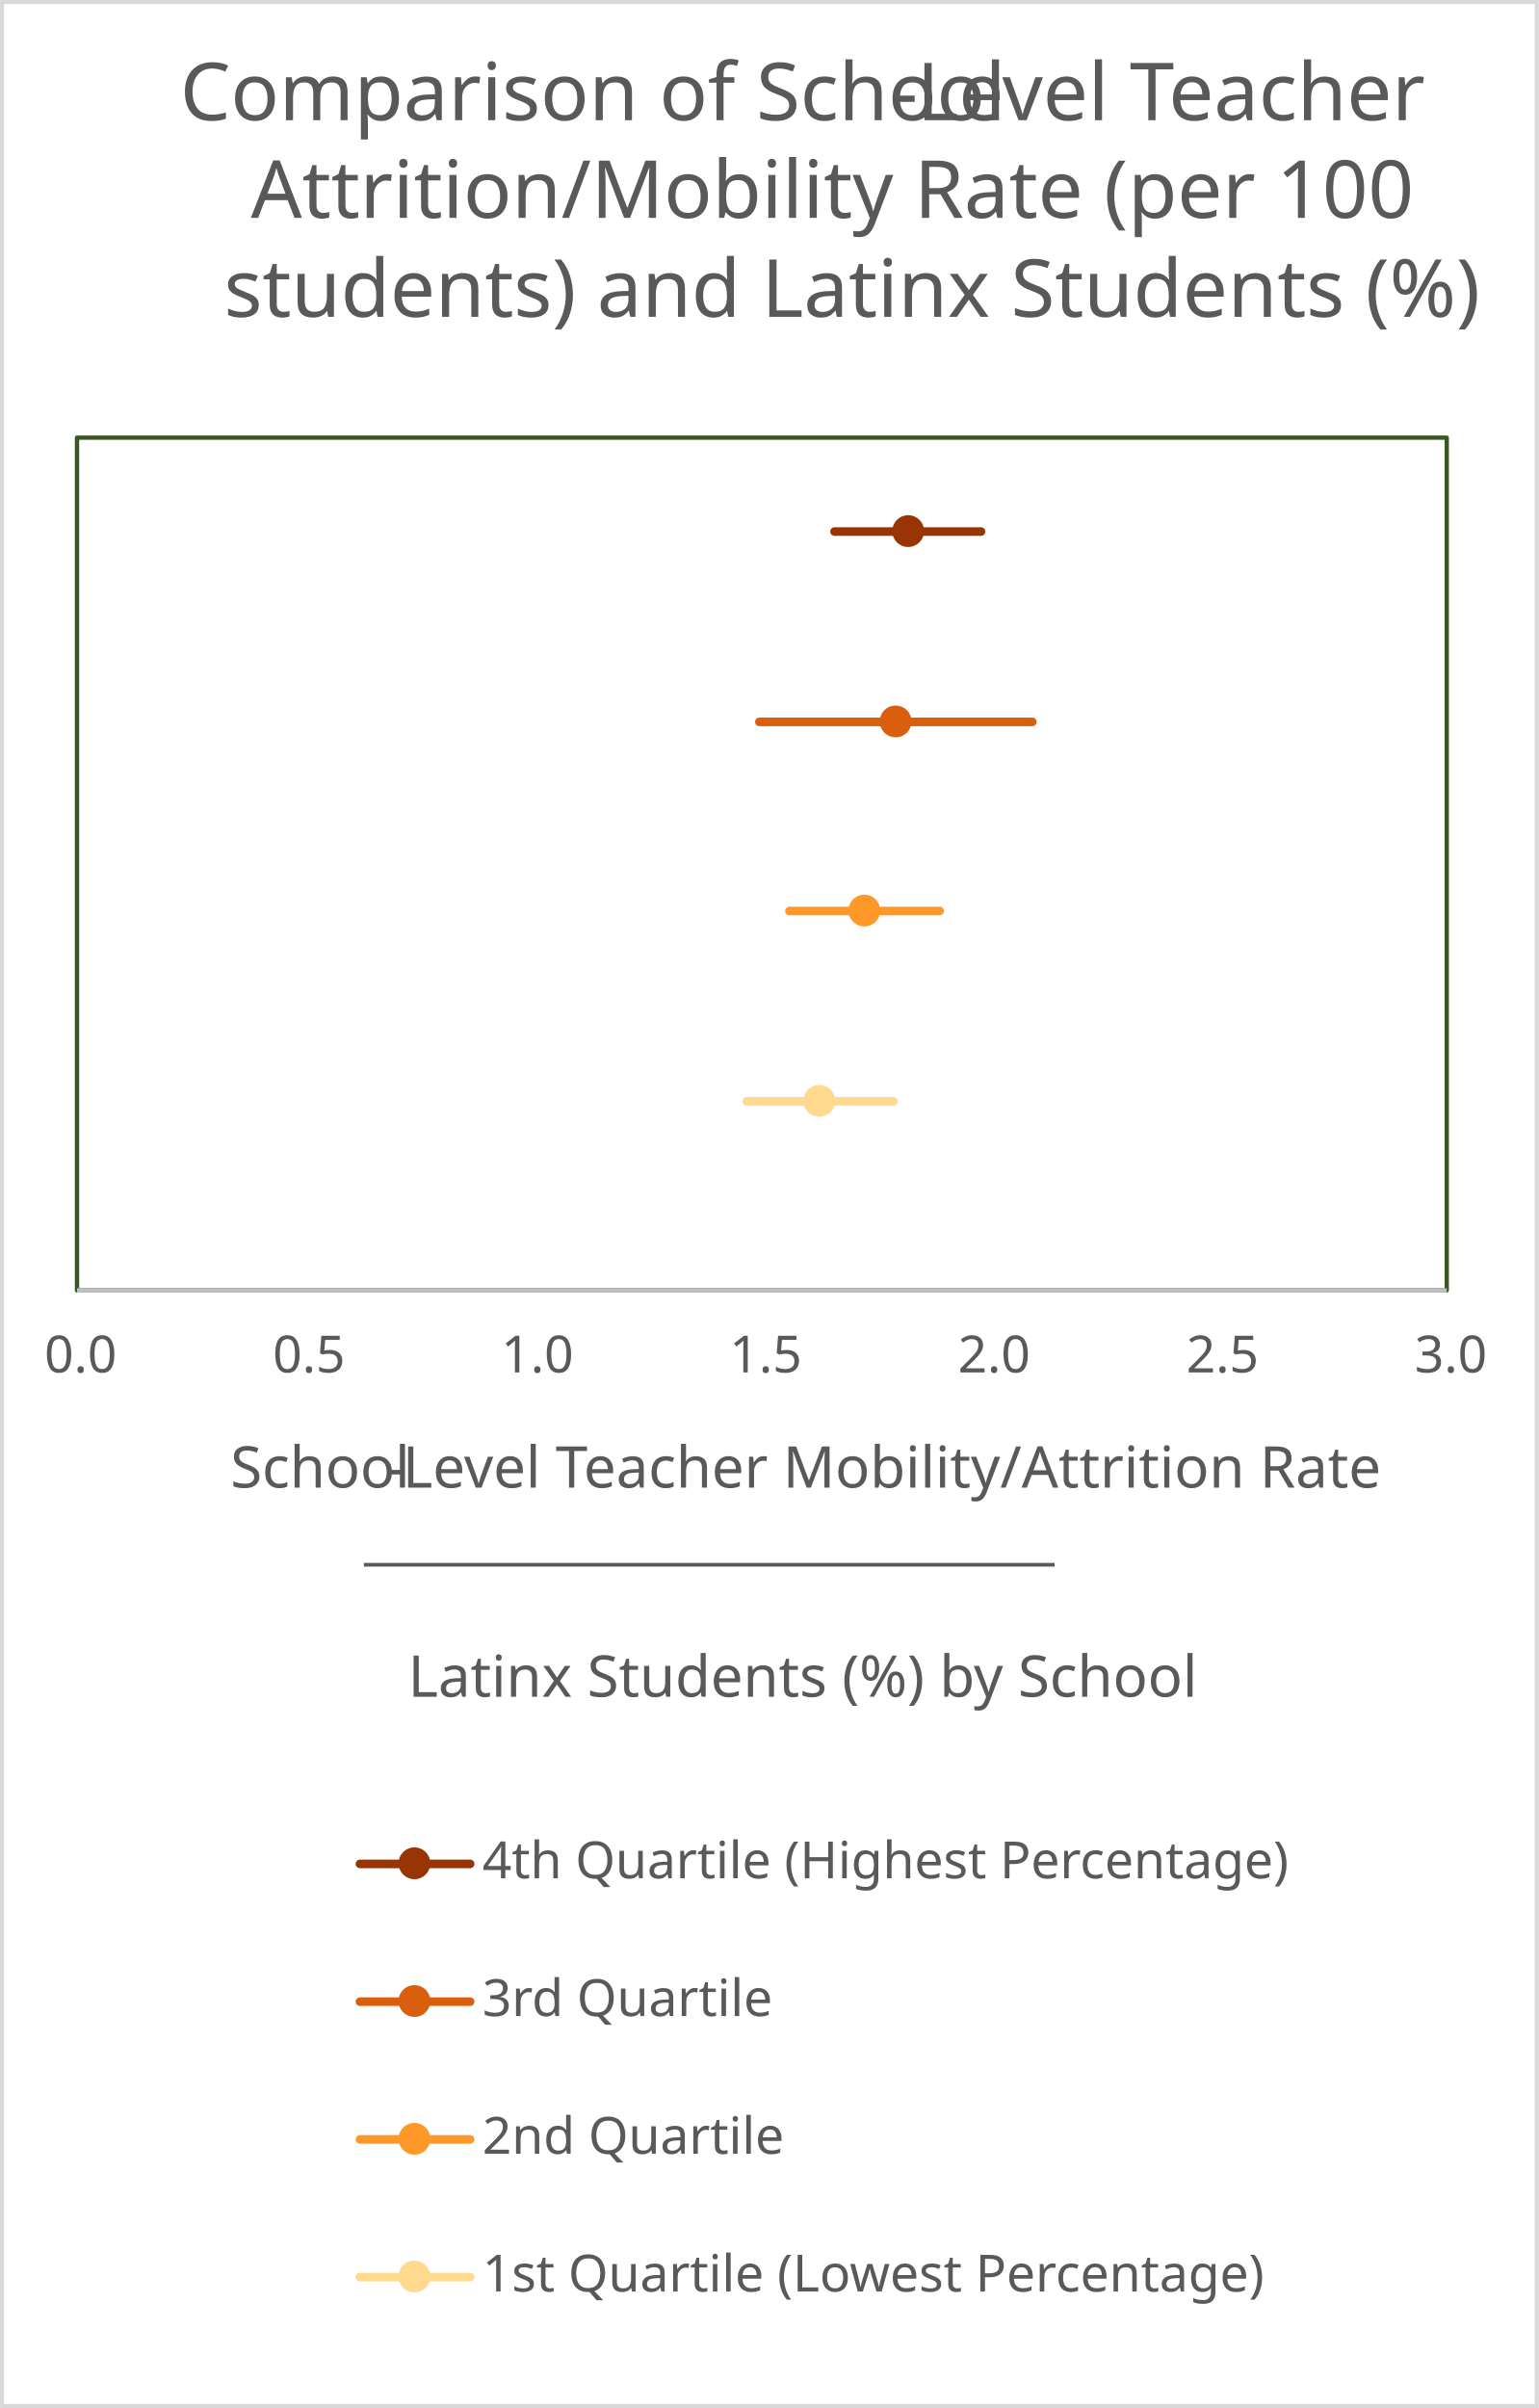
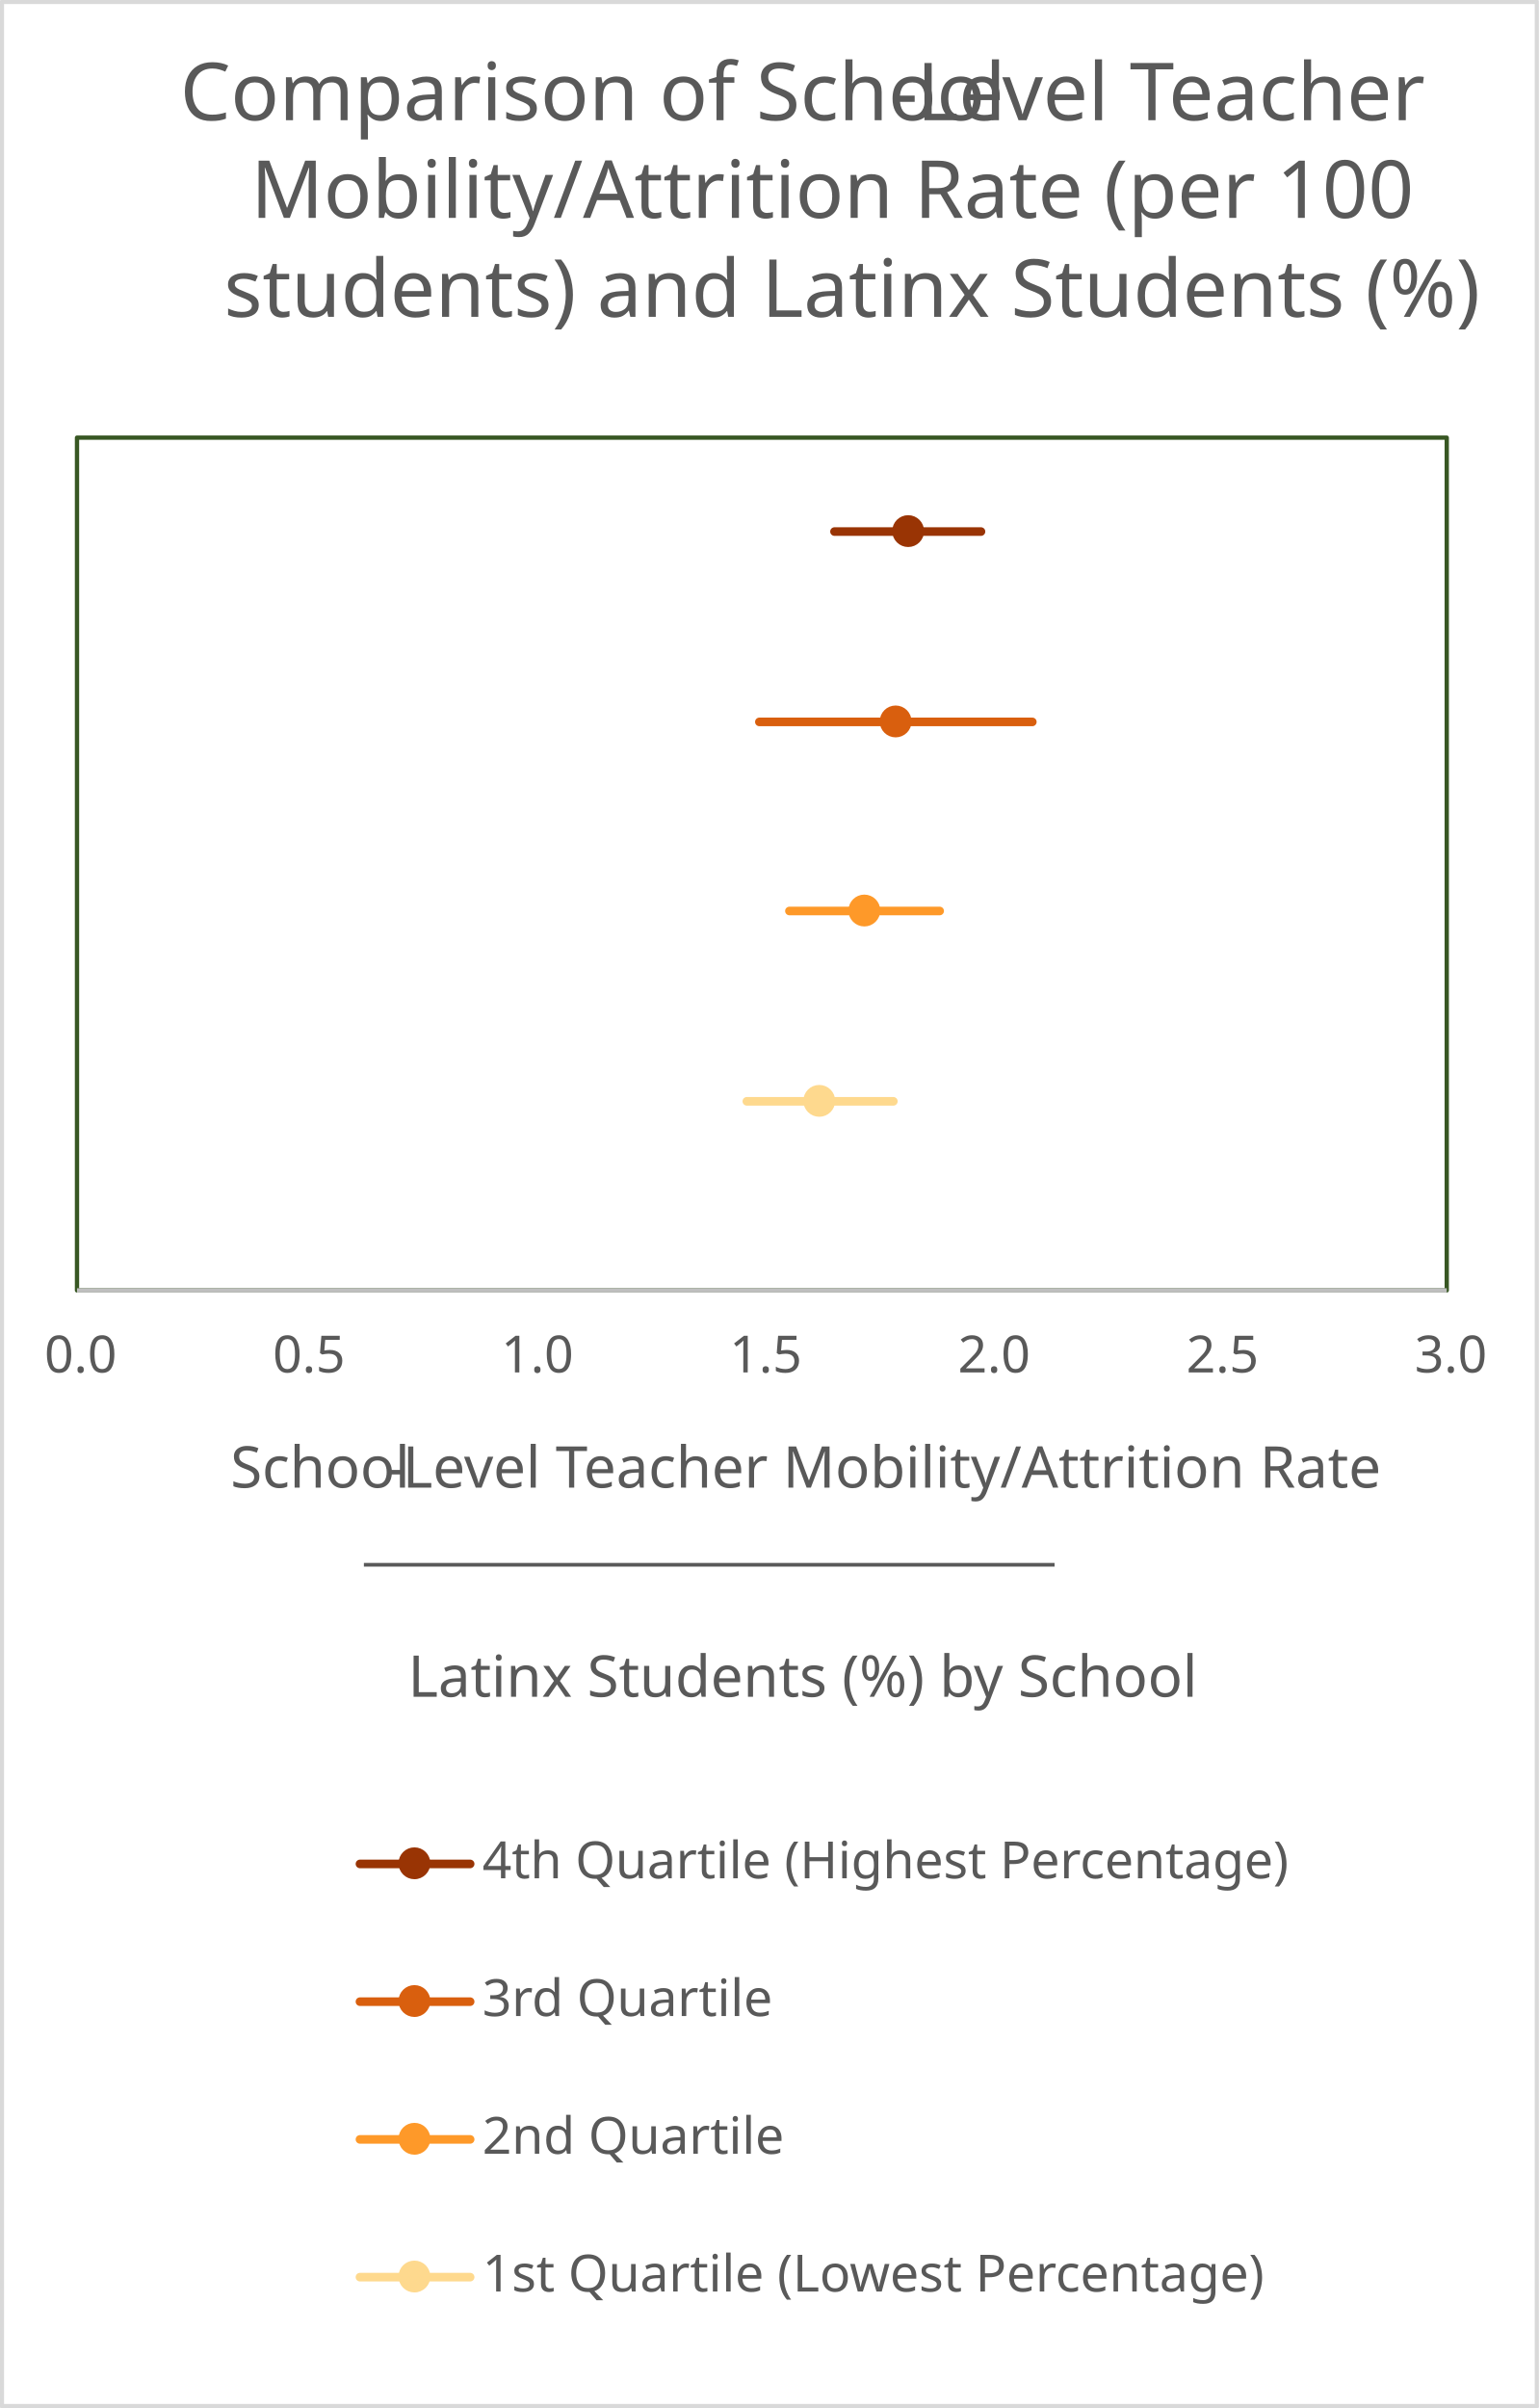
<svg xmlns="http://www.w3.org/2000/svg" width="1229" height="1923" overflow="hidden">
  <defs>
    <clipPath id="clip0">
      <rect x="1491" y="28" width="1229" height="1923" />
    </clipPath>
    <clipPath id="clip1">
      <rect x="1491" y="28" width="1226" height="1921" />
    </clipPath>
    <clipPath id="clip2">
      <rect x="1491" y="28" width="1226" height="1921" />
    </clipPath>
    <clipPath id="clip3">
      <rect x="1552" y="377" width="1098" height="685" />
    </clipPath>
    <clipPath id="clip4">
      <rect x="1491" y="28" width="1226" height="1921" />
    </clipPath>
    <clipPath id="clip5">
      <rect x="1552" y="377" width="1098" height="685" />
    </clipPath>
    <clipPath id="clip6">
      <rect x="1491" y="28" width="1226" height="1921" />
    </clipPath>
    <clipPath id="clip7">
      <rect x="1552" y="377" width="1098" height="685" />
    </clipPath>
    <clipPath id="clip8">
      <rect x="1491" y="28" width="1226" height="1921" />
    </clipPath>
    <clipPath id="clip9">
      <rect x="1552" y="377" width="1098" height="685" />
    </clipPath>
    <clipPath id="clip10">
      <rect x="1491" y="28" width="1226" height="1921" />
    </clipPath>
    <clipPath id="clip11">
      <rect x="1491" y="28" width="1226" height="1921" />
    </clipPath>
    <clipPath id="clip12">
      <rect x="1491" y="28" width="1226" height="1921" />
    </clipPath>
    <clipPath id="clip13">
      <rect x="1491" y="28" width="1226" height="1921" />
    </clipPath>
    <clipPath id="clip14">
      <rect x="1491" y="28" width="1226" height="1921" />
    </clipPath>
    <clipPath id="clip15">
      <rect x="1491" y="28" width="1226" height="1921" />
    </clipPath>
    <clipPath id="clip16">
      <rect x="1491" y="28" width="1226" height="1921" />
    </clipPath>
    <clipPath id="clip17">
      <rect x="1491" y="28" width="1226" height="1921" />
    </clipPath>
    <clipPath id="clip18">
      <rect x="1491" y="28" width="1226" height="1921" />
    </clipPath>
    <clipPath id="clip19">
      <rect x="1491" y="28" width="1226" height="1921" />
    </clipPath>
    <clipPath id="clip20">
      <rect x="1491" y="28" width="1226" height="1921" />
    </clipPath>
    <clipPath id="clip21">
      <rect x="1491" y="28" width="1226" height="1921" />
    </clipPath>
    <clipPath id="clip22">
      <rect x="1491" y="28" width="1226" height="1921" />
    </clipPath>
    <clipPath id="clip23">
      <rect x="1491" y="28" width="1226" height="1921" />
    </clipPath>
    <clipPath id="clip24">
      <rect x="1491" y="28" width="1226" height="1921" />
    </clipPath>
    <clipPath id="clip25">
      <rect x="1491" y="28" width="1226" height="1921" />
    </clipPath>
    <clipPath id="clip26">
      <rect x="1491" y="28" width="1226" height="1921" />
    </clipPath>
    <clipPath id="clip27">
      <rect x="1491" y="28" width="1226" height="1921" />
    </clipPath>
    <clipPath id="clip28">
      <rect x="1491" y="28" width="1226" height="1921" />
    </clipPath>
    <clipPath id="clip29">
      <rect x="1491" y="28" width="1226" height="1921" />
    </clipPath>
    <clipPath id="clip30">
      <rect x="1491" y="28" width="1226" height="1921" />
    </clipPath>
    <clipPath id="clip31">
      <rect x="1491" y="28" width="1226" height="1921" />
    </clipPath>
    <clipPath id="clip32">
      <rect x="1491" y="28" width="1226" height="1921" />
    </clipPath>
    <clipPath id="clip33">
      <rect x="1491" y="28" width="1226" height="1921" />
    </clipPath>
    <clipPath id="clip34">
      <rect x="1491" y="28" width="1226" height="1921" />
    </clipPath>
    <clipPath id="clip35">
      <rect x="1491" y="28" width="1226" height="1921" />
    </clipPath>
    <clipPath id="clip36">
      <rect x="1491" y="28" width="1226" height="1921" />
    </clipPath>
    <clipPath id="clip37">
      <rect x="1491" y="28" width="1226" height="1921" />
    </clipPath>
    <clipPath id="clip38">
      <rect x="1491" y="28" width="1226" height="1921" />
    </clipPath>
    <clipPath id="clip39">
      <rect x="1491" y="28" width="1226" height="1921" />
    </clipPath>
  </defs>
  <g clip-path="url(#clip0)" transform="translate(-1491 -28)">
    <rect x="1492" y="29" width="1226" height="1920" fill="#FFFFFF" />
    <g clip-path="url(#clip1)">
      <rect x="1552.5" y="377.5" width="1094" height="681" stroke="#385723" stroke-width="3.438" stroke-linejoin="round" stroke-miterlimit="10" fill="none" />
    </g>
    <g clip-path="url(#clip2)">
      <path d="M1552.5 1058.5 2646.5 1058.5" stroke="#BFBFBF" stroke-width="3.438" stroke-linejoin="round" stroke-miterlimit="10" fill="none" fill-rule="evenodd" />
    </g>
    <g clip-path="url(#clip3)">
      <path d="M2216.57 452.5 2157.5 452.5 2274.5 452.5" stroke="#993404" stroke-width="6.875" stroke-linecap="round" stroke-linejoin="round" stroke-miterlimit="10" fill="none" />
    </g>
    <g clip-path="url(#clip4)">
      <path d="M2227.34 452.134C2227.34 458.208 2222.41 463.133 2216.34 463.133 2210.26 463.133 2205.34 458.208 2205.34 452.134 2205.34 446.059 2210.26 441.134 2216.34 441.134 2222.41 441.134 2227.34 446.059 2227.34 452.134Z" stroke="#993404" stroke-width="3.438" stroke-linejoin="round" stroke-miterlimit="10" fill="#993404" />
    </g>
    <g clip-path="url(#clip5)">
      <path d="M2206.57 604.5 2097.5 604.5 2315.5 604.5" stroke="#D95F0E" stroke-width="6.875" stroke-linecap="round" stroke-linejoin="round" stroke-miterlimit="10" fill="none" />
    </g>
    <g clip-path="url(#clip6)">
      <path d="M2217.34 604.134C2217.34 610.209 2212.41 615.133 2206.34 615.133 2200.26 615.133 2195.34 610.209 2195.34 604.134 2195.34 598.059 2200.26 593.134 2206.34 593.134 2212.41 593.134 2217.34 598.059 2217.34 604.134Z" stroke="#D95F0E" stroke-width="3.438" stroke-linejoin="round" stroke-miterlimit="10" fill="#D95F0E" />
    </g>
    <g clip-path="url(#clip7)">
      <path d="M2181.57 755.5 2121.5 755.5 2241.5 755.5" stroke="#FE9929" stroke-width="6.875" stroke-linecap="round" stroke-linejoin="round" stroke-miterlimit="10" fill="none" />
    </g>
    <g clip-path="url(#clip8)">
      <path d="M2192.34 755.134C2192.34 761.209 2187.41 766.133 2181.34 766.133 2175.26 766.133 2170.34 761.209 2170.34 755.134 2170.34 749.059 2175.26 744.134 2181.34 744.134 2187.41 744.134 2192.34 749.059 2192.34 755.134Z" stroke="#FE9929" stroke-width="3.438" stroke-linejoin="round" stroke-miterlimit="10" fill="#FE9929" />
    </g>
    <g clip-path="url(#clip9)">
      <path d="M2145.57 907.5 2087.5 907.5 2204.5 907.5" stroke="#FED98E" stroke-width="6.875" stroke-linecap="round" stroke-linejoin="round" stroke-miterlimit="10" fill="none" />
    </g>
    <g clip-path="url(#clip10)">
      <path d="M2156.34 907.134C2156.34 913.209 2151.41 918.133 2145.34 918.133 2139.26 918.133 2134.34 913.209 2134.34 907.134 2134.34 901.059 2139.26 896.134 2145.34 896.134 2151.41 896.134 2156.34 901.059 2156.34 907.134Z" stroke="#FED98E" stroke-width="3.438" stroke-linejoin="round" stroke-miterlimit="10" fill="#FED98E" />
    </g>
    <g clip-path="url(#clip11)">
      <text fill="#595959" font-family="Calibri,Calibri_MSFontService,sans-serif" font-weight="400" font-size="41" transform="matrix(1 0 0 1 1526.45 1124)">0.0</text>
    </g>
    <g clip-path="url(#clip12)">
      <text fill="#595959" font-family="Calibri,Calibri_MSFontService,sans-serif" font-weight="400" font-size="41" transform="matrix(1 0 0 1 1708.84 1124)">0.5</text>
    </g>
    <g clip-path="url(#clip13)">
      <text fill="#595959" font-family="Calibri,Calibri_MSFontService,sans-serif" font-weight="400" font-size="41" transform="matrix(1 0 0 1 1891.24 1124)">1.0</text>
    </g>
    <g clip-path="url(#clip14)">
      <text fill="#595959" font-family="Calibri,Calibri_MSFontService,sans-serif" font-weight="400" font-size="41" transform="matrix(1 0 0 1 2073.64 1124)">1.5</text>
    </g>
    <g clip-path="url(#clip15)">
      <text fill="#595959" font-family="Calibri,Calibri_MSFontService,sans-serif" font-weight="400" font-size="41" transform="matrix(1 0 0 1 2256.04 1124)">2.0</text>
    </g>
    <g clip-path="url(#clip16)">
      <text fill="#595959" font-family="Calibri,Calibri_MSFontService,sans-serif" font-weight="400" font-size="41" transform="matrix(1 0 0 1 2438.44 1124)">2.5</text>
    </g>
    <g clip-path="url(#clip17)">
      <text fill="#595959" font-family="Calibri,Calibri_MSFontService,sans-serif" font-weight="400" font-size="41" transform="matrix(1 0 0 1 2620.84 1124)">3.0</text>
    </g>
    <g clip-path="url(#clip18)">
      <text fill="#595959" font-family="Calibri,Calibri_MSFontService,sans-serif" font-weight="400" font-size="46" transform="matrix(1 0 0 1 1675.07 1216)">School</text>
    </g>
    <g clip-path="url(#clip19)">
      <text fill="#595959" font-family="Calibri,Calibri_MSFontService,sans-serif" font-weight="400" font-size="46" transform="matrix(1 0 0 1 1798.48 1216)">-</text>
    </g>
    <g clip-path="url(#clip20)">
      <text fill="#595959" font-family="Calibri,Calibri_MSFontService,sans-serif" font-weight="400" font-size="46" transform="matrix(1 0 0 1 1812.5 1216)">Level Teacher Mobility/Attrition Rate</text>
    </g>
    <g clip-path="url(#clip21)">
      <text fill="#595959" font-family="Calibri,Calibri_MSFontService,sans-serif" font-weight="400" font-size="46" transform="matrix(1 0 0 1 1781.73 1272)">___________________________</text>
    </g>
    <g clip-path="url(#clip22)">
      <text fill="#595959" font-family="Calibri,Calibri_MSFontService,sans-serif" font-weight="400" font-size="46" transform="matrix(1 0 0 1 1816.86 1383)">Latinx Students (%) by School</text>
    </g>
    <g clip-path="url(#clip23)">
      <text fill="#595959" font-family="Calibri,Calibri_MSFontService,sans-serif" font-weight="400" font-size="64" transform="matrix(1 0 0 1 1634.78 124)">Comparison of School</text>
    </g>
    <g clip-path="url(#clip24)">
      <text fill="#595959" font-family="Calibri,Calibri_MSFontService,sans-serif" font-weight="400" font-size="64" transform="matrix(1 0 0 1 2203.5 124)">-</text>
    </g>
    <g clip-path="url(#clip25)">
      <text fill="#595959" font-family="Calibri,Calibri_MSFontService,sans-serif" font-weight="400" font-size="64" transform="matrix(1 0 0 1 2223.14 124)">Level Teacher </text>
    </g>
    <g clip-path="url(#clip26)">
-       <text fill="#595959" font-family="Calibri,Calibri_MSFontService,sans-serif" font-weight="400" font-size="64" transform="matrix(1 0 0 1 1691.36 202)">Attrition/Mobility Rate (per 100 </text>
+       <text fill="#595959" font-family="Calibri,Calibri_MSFontService,sans-serif" font-weight="400" font-size="64" transform="matrix(1 0 0 1 1691.36 202)">Mobility/Attrition Rate (per 100 </text>
    </g>
    <g clip-path="url(#clip27)">
      <text fill="#595959" font-family="Calibri,Calibri_MSFontService,sans-serif" font-weight="400" font-size="64" transform="matrix(1 0 0 1 1669.87 281)">students) and Latinx Students (%)</text>
    </g>
    <g clip-path="url(#clip28)">
      <path d="M1778.5 1516.5 1866.5 1516.5" stroke="#993404" stroke-width="6.875" stroke-linecap="round" stroke-linejoin="round" stroke-miterlimit="10" fill="none" fill-rule="evenodd" />
    </g>
    <g clip-path="url(#clip29)">
      <path d="M1833 1516C1833 1522.07 1828.08 1527 1822 1527 1815.93 1527 1811 1522.07 1811 1516 1811 1509.92 1815.93 1505 1822 1505 1828.08 1505 1833 1509.92 1833 1516Z" stroke="#993404" stroke-width="3.438" stroke-linejoin="round" stroke-miterlimit="10" fill="#993404" />
    </g>
    <g clip-path="url(#clip30)">
      <text fill="#595959" font-family="Calibri,Calibri_MSFontService,sans-serif" font-weight="400" font-size="41" transform="matrix(1 0 0 1 1876.23 1528)">4th Quartile (Highest Percentage)</text>
    </g>
    <g clip-path="url(#clip31)">
      <path d="M1778.5 1626.5 1866.5 1626.5" stroke="#D95F0E" stroke-width="6.875" stroke-linecap="round" stroke-linejoin="round" stroke-miterlimit="10" fill="none" fill-rule="evenodd" />
    </g>
    <g clip-path="url(#clip32)">
      <path d="M1833 1626C1833 1632.07 1828.08 1637 1822 1637 1815.93 1637 1811 1632.07 1811 1626 1811 1619.92 1815.93 1615 1822 1615 1828.08 1615 1833 1619.92 1833 1626Z" stroke="#D95F0E" stroke-width="3.438" stroke-linejoin="round" stroke-miterlimit="10" fill="#D95F0E" />
    </g>
    <g clip-path="url(#clip33)">
      <text fill="#595959" font-family="Calibri,Calibri_MSFontService,sans-serif" font-weight="400" font-size="41" transform="matrix(1 0 0 1 1876.23 1638)">3rd Quartile</text>
    </g>
    <g clip-path="url(#clip34)">
      <path d="M1778.5 1736.5 1866.5 1736.5" stroke="#FE9929" stroke-width="6.875" stroke-linecap="round" stroke-linejoin="round" stroke-miterlimit="10" fill="none" fill-rule="evenodd" />
    </g>
    <g clip-path="url(#clip35)">
      <path d="M1833 1736C1833 1742.07 1828.08 1747 1822 1747 1815.93 1747 1811 1742.07 1811 1736 1811 1729.92 1815.93 1725 1822 1725 1828.08 1725 1833 1729.92 1833 1736Z" stroke="#FE9929" stroke-width="3.438" stroke-linejoin="round" stroke-miterlimit="10" fill="#FE9929" />
    </g>
    <g clip-path="url(#clip36)">
      <text fill="#595959" font-family="Calibri,Calibri_MSFontService,sans-serif" font-weight="400" font-size="41" transform="matrix(1 0 0 1 1876.23 1748)">2nd Quartile</text>
    </g>
    <g clip-path="url(#clip37)">
      <path d="M1778.5 1846.5 1866.5 1846.5" stroke="#FED98E" stroke-width="6.875" stroke-linecap="round" stroke-linejoin="round" stroke-miterlimit="10" fill="none" fill-rule="evenodd" />
    </g>
    <g clip-path="url(#clip38)">
      <path d="M1833 1846C1833 1852.07 1828.08 1857 1822 1857 1815.93 1857 1811 1852.07 1811 1846 1811 1839.92 1815.93 1835 1822 1835 1828.08 1835 1833 1839.92 1833 1846Z" stroke="#FED98E" stroke-width="3.438" stroke-linejoin="round" stroke-miterlimit="10" fill="#FED98E" />
    </g>
    <g clip-path="url(#clip39)">
      <text fill="#595959" font-family="Calibri,Calibri_MSFontService,sans-serif" font-weight="400" font-size="41" transform="matrix(1 0 0 1 1876.23 1858)">1st Quartile (Lowest Percentage)</text>
    </g>
    <rect x="1492.5" y="29.5" width="1226" height="1920" stroke="#D9D9D9" stroke-width="3.438" stroke-linejoin="round" stroke-miterlimit="10" fill="none" />
  </g>
</svg>
